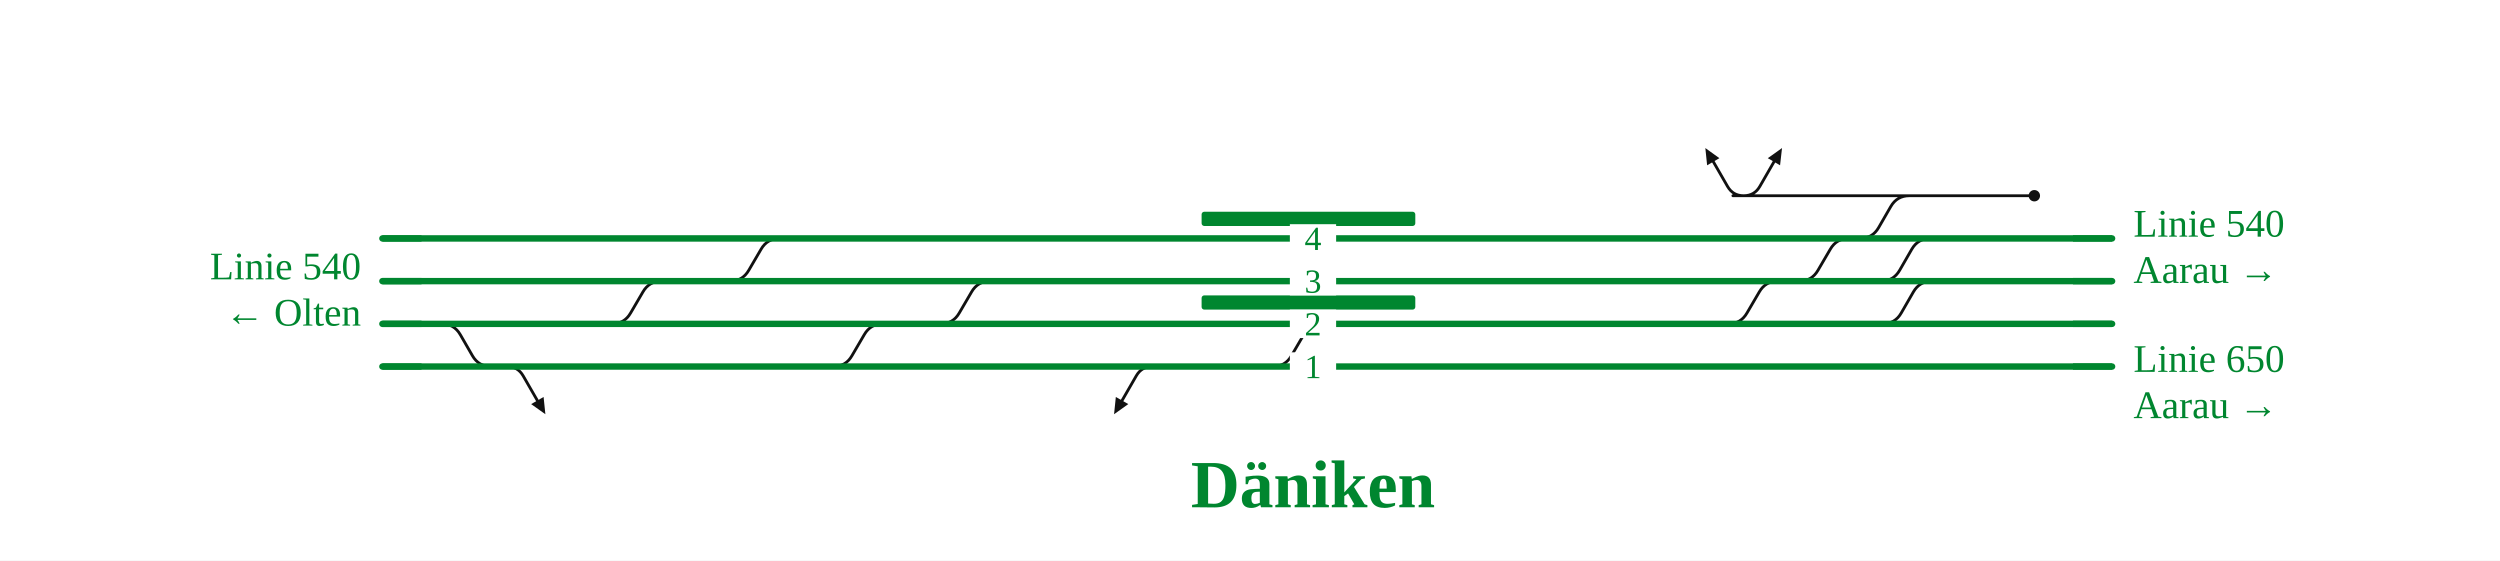
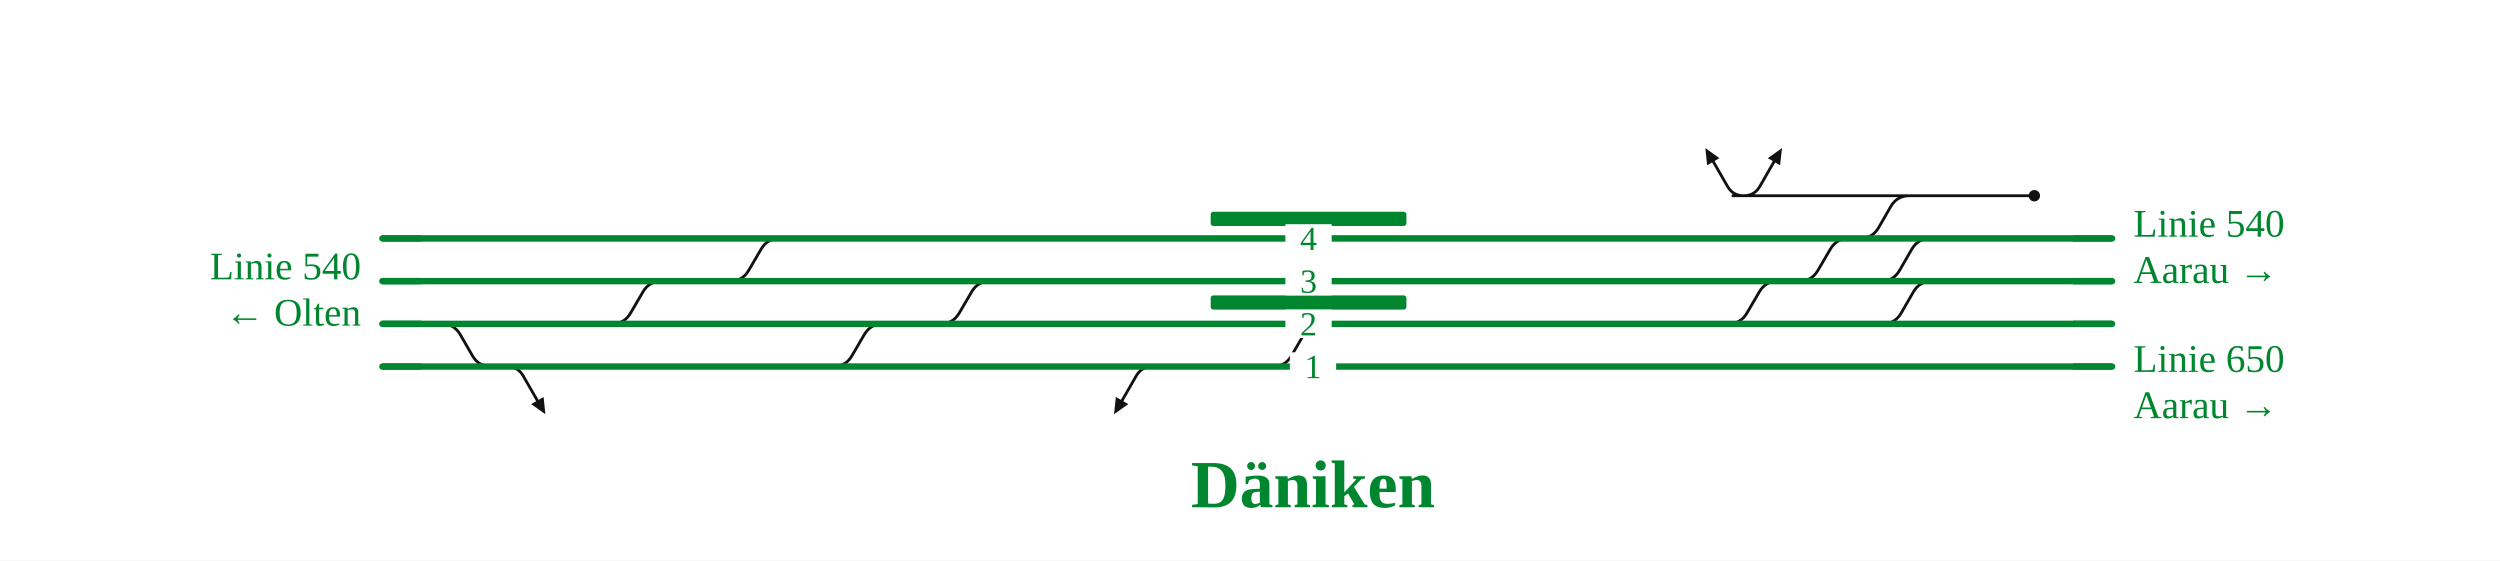
<svg xmlns="http://www.w3.org/2000/svg" viewBox="0 0 1405 315" width="1405" height="315" font-family="Fira Sans, Source Sans 3, Helvetica, Arial, sans-serif">
  <rect width="100%" height="100%" fill="#fff" />
  <g fill="none" stroke-linecap="round" stroke-linejoin="round">
    <path d="M971.3,182.0H971.3Q978.3,182.0 981.8,175.9L988.7,164.1Q992.2,158.0 999.2,158.0H999.2 M1073.1,110.0H1143.3 M1045.3,134.0H1045.3Q1052.3,134.0 1055.8,127.9L1062.6,116.1Q1066.1,110.0 1073.1,110.0H1073.1 M1035.2,182.0H1058.0Q1065.0,182.0 1068.5,175.9L1075.3,164.1Q1078.8,158.0 1085.8,158.0H1085.8 M410.3,158.0H410.3Q417.3,158.0 420.8,151.9L427.7,140.1Q431.2,134.0 438.2,134.0H438.2 M343.9,182.0H343.9Q350.9,182.0 354.4,175.9L361.3,164.1Q364.8,158.0 371.8,158.0H371.8 M1011.2,158.0H1011.2Q1018.2,158.0 1021.7,151.9L1028.6,140.1Q1032.1,134.0 1039.1,134.0H1039.1 M528.6,182.0H528.6Q535.6,182.0 539.1,175.9L546.0,164.1Q549.5,158.0 556.5,158.0H556.5 M468.3,206.0H468.3Q475.3,206.0 478.8,199.9L485.7,188.1Q489.2,182.0 496.2,182.0H496.2 M715.3,206.0H715.3Q722.3,206.0 725.8,199.9L732.7,188.1Q736.2,182.0 743.2,182.0H743.2 M973.9,110.0H986.0 M986.0,110.0H1073.1 M1045.3,158.0H1057.1Q1064.1,158.0 1067.6,151.9L1074.4,140.1Q1077.9,134.0 1084.9,134.0H1084.9 M248.2,182.0H248.2Q255.2,182.0 258.7,188.1L265.5,199.9Q269.0,206.0 276.0,206.0H276.0 M979.9,110.0Q973.9,110.0 970.9,104.8L962.9,90.9 M285.0,206.0Q291.0,206.0 294.0,211.2L302.0,225.1 M647.6,206.0Q641.6,206.0 638.6,211.2L630.6,225.1 M980.0,110.0Q986.0,110.0 989.0,104.8L997.0,90.9" stroke="#111" stroke-width="1.6" />
    <path d="M743.2,182.0H971.3 M1085.8,158.0H1187.0 M733.2,206.0H982.4 M971.3,182.0H1035.2 M214.9,158.0H371.8 M1011.2,158.0H1045.3 M438.2,134.0H1039.1 M291.0,206.0H468.3 M276.0,206.0H291.0 M556.5,158.0H999.2 M528.6,182.0H743.2 M468.3,206.0H641.6 M343.9,182.0H496.2 M641.6,206.0H715.3 M496.2,182.0H528.6 M410.3,158.0H556.5 M1084.9,134.0H1187.0 M214.9,134.0H438.2 M715.3,206.0H733.2 M1039.1,134.0H1045.3 M999.2,158.0H1011.2 M1045.3,134.0H1084.9 M1045.3,158.0H1085.8 M1035.2,182.0H1187.0 M214.9,206.0H276.0 M982.4,206.0H1187.0 M214.9,182.0H343.9 M371.8,158.0H410.3" stroke="#00862f" stroke-width="3.6" />
  </g>
-   <rect x="675.3" y="166.0" width="120.1" height="8" rx="1.5" fill="#00862f" />
-   <rect x="675.3" y="119.0" width="120.1" height="8" rx="1.5" fill="#00862f" />
+   <rect x="680.4" y="166.0" width="110.0" height="8" rx="1.5" fill="#00862f" />
+   <rect x="680.4" y="119.0" width="110.0" height="8" rx="1.5" fill="#00862f" />
  <circle cx="1143.3" cy="110.0" r="3.2" fill="#111" />
  <path d="M958.4,83.2L966.3,88.9L959.4,92.9Z" fill="#111" />
  <path d="M306.5,232.8L298.5,227.1L305.5,223.1Z" fill="#111" />
  <path d="M626.1,232.8L627.1,223.1L634.1,227.1Z" fill="#111" />
  <path d="M1001.5,83.2L1000.4,92.9L993.5,88.9Z" fill="#111" />
-   <rect x="724.9" y="174.0" width="26" height="16" fill="#fff" />
-   <text x="737.9" y="188.5" font-size="19" text-anchor="middle" fill="#00862f">2</text>
-   <rect x="724.9" y="150.0" width="26" height="16" fill="#fff" />
-   <text x="737.9" y="164.5" font-size="19" text-anchor="middle" fill="#00862f">3</text>
+   <rect x="722.4" y="174.0" width="26" height="16" fill="#fff" />
+   <text x="735.4" y="188.5" font-size="19" text-anchor="middle" fill="#00862f">2</text>
+   <rect x="722.4" y="150.0" width="26" height="16" fill="#fff" />
+   <text x="735.4" y="164.5" font-size="19" text-anchor="middle" fill="#00862f">3</text>
  <rect x="724.9" y="198.0" width="26" height="16" fill="#fff" />
  <text x="737.9" y="212.5" font-size="19" text-anchor="middle" fill="#00862f">1</text>
-   <rect x="724.9" y="126.0" width="26" height="16" fill="#fff" />
-   <text x="737.9" y="140.5" font-size="19" text-anchor="middle" fill="#00862f">4</text>
+   <rect x="722.4" y="126.0" width="26" height="16" fill="#fff" />
+   <text x="735.4" y="140.5" font-size="19" text-anchor="middle" fill="#00862f">4</text>
  <path d="M1165.0,158.0H1187.0" stroke="#00862f" stroke-width="3.6" fill="none" />
  <path d="M236.9,158.0H214.9" stroke="#00862f" stroke-width="3.6" fill="none" />
  <path d="M1165.0,134.0H1187.0" stroke="#00862f" stroke-width="3.6" fill="none" />
  <path d="M236.9,134.0H214.9" stroke="#00862f" stroke-width="3.6" fill="none" />
  <path d="M1165.0,182.0H1187.0" stroke="#00862f" stroke-width="3.6" fill="none" />
  <path d="M236.9,206.0H214.9" stroke="#00862f" stroke-width="3.6" fill="none" />
  <path d="M1165.0,206.0H1187.0" stroke="#00862f" stroke-width="3.6" fill="none" />
  <path d="M236.9,182.0H214.9" stroke="#00862f" stroke-width="3.6" fill="none" />
  <text x="1199.0" y="133.0" font-size="22" text-anchor="start" fill="#00862f">Linie 540</text>
  <text x="1199.0" y="159.0" font-size="22" text-anchor="start" fill="#00862f">Aarau →</text>
  <text x="202.9" y="157.0" font-size="22" text-anchor="end" fill="#00862f">Linie 540</text>
  <text x="202.9" y="183.0" font-size="22" text-anchor="end" fill="#00862f">← Olten</text>
  <text x="1199.0" y="209.0" font-size="22" text-anchor="start" fill="#00862f">Linie 650</text>
  <text x="1199.0" y="235.0" font-size="22" text-anchor="start" fill="#00862f">Aarau →</text>
  <text x="737.9" y="285.1" font-size="38" font-weight="700" text-anchor="middle" fill="#00862f">Däniken</text>
</svg>
